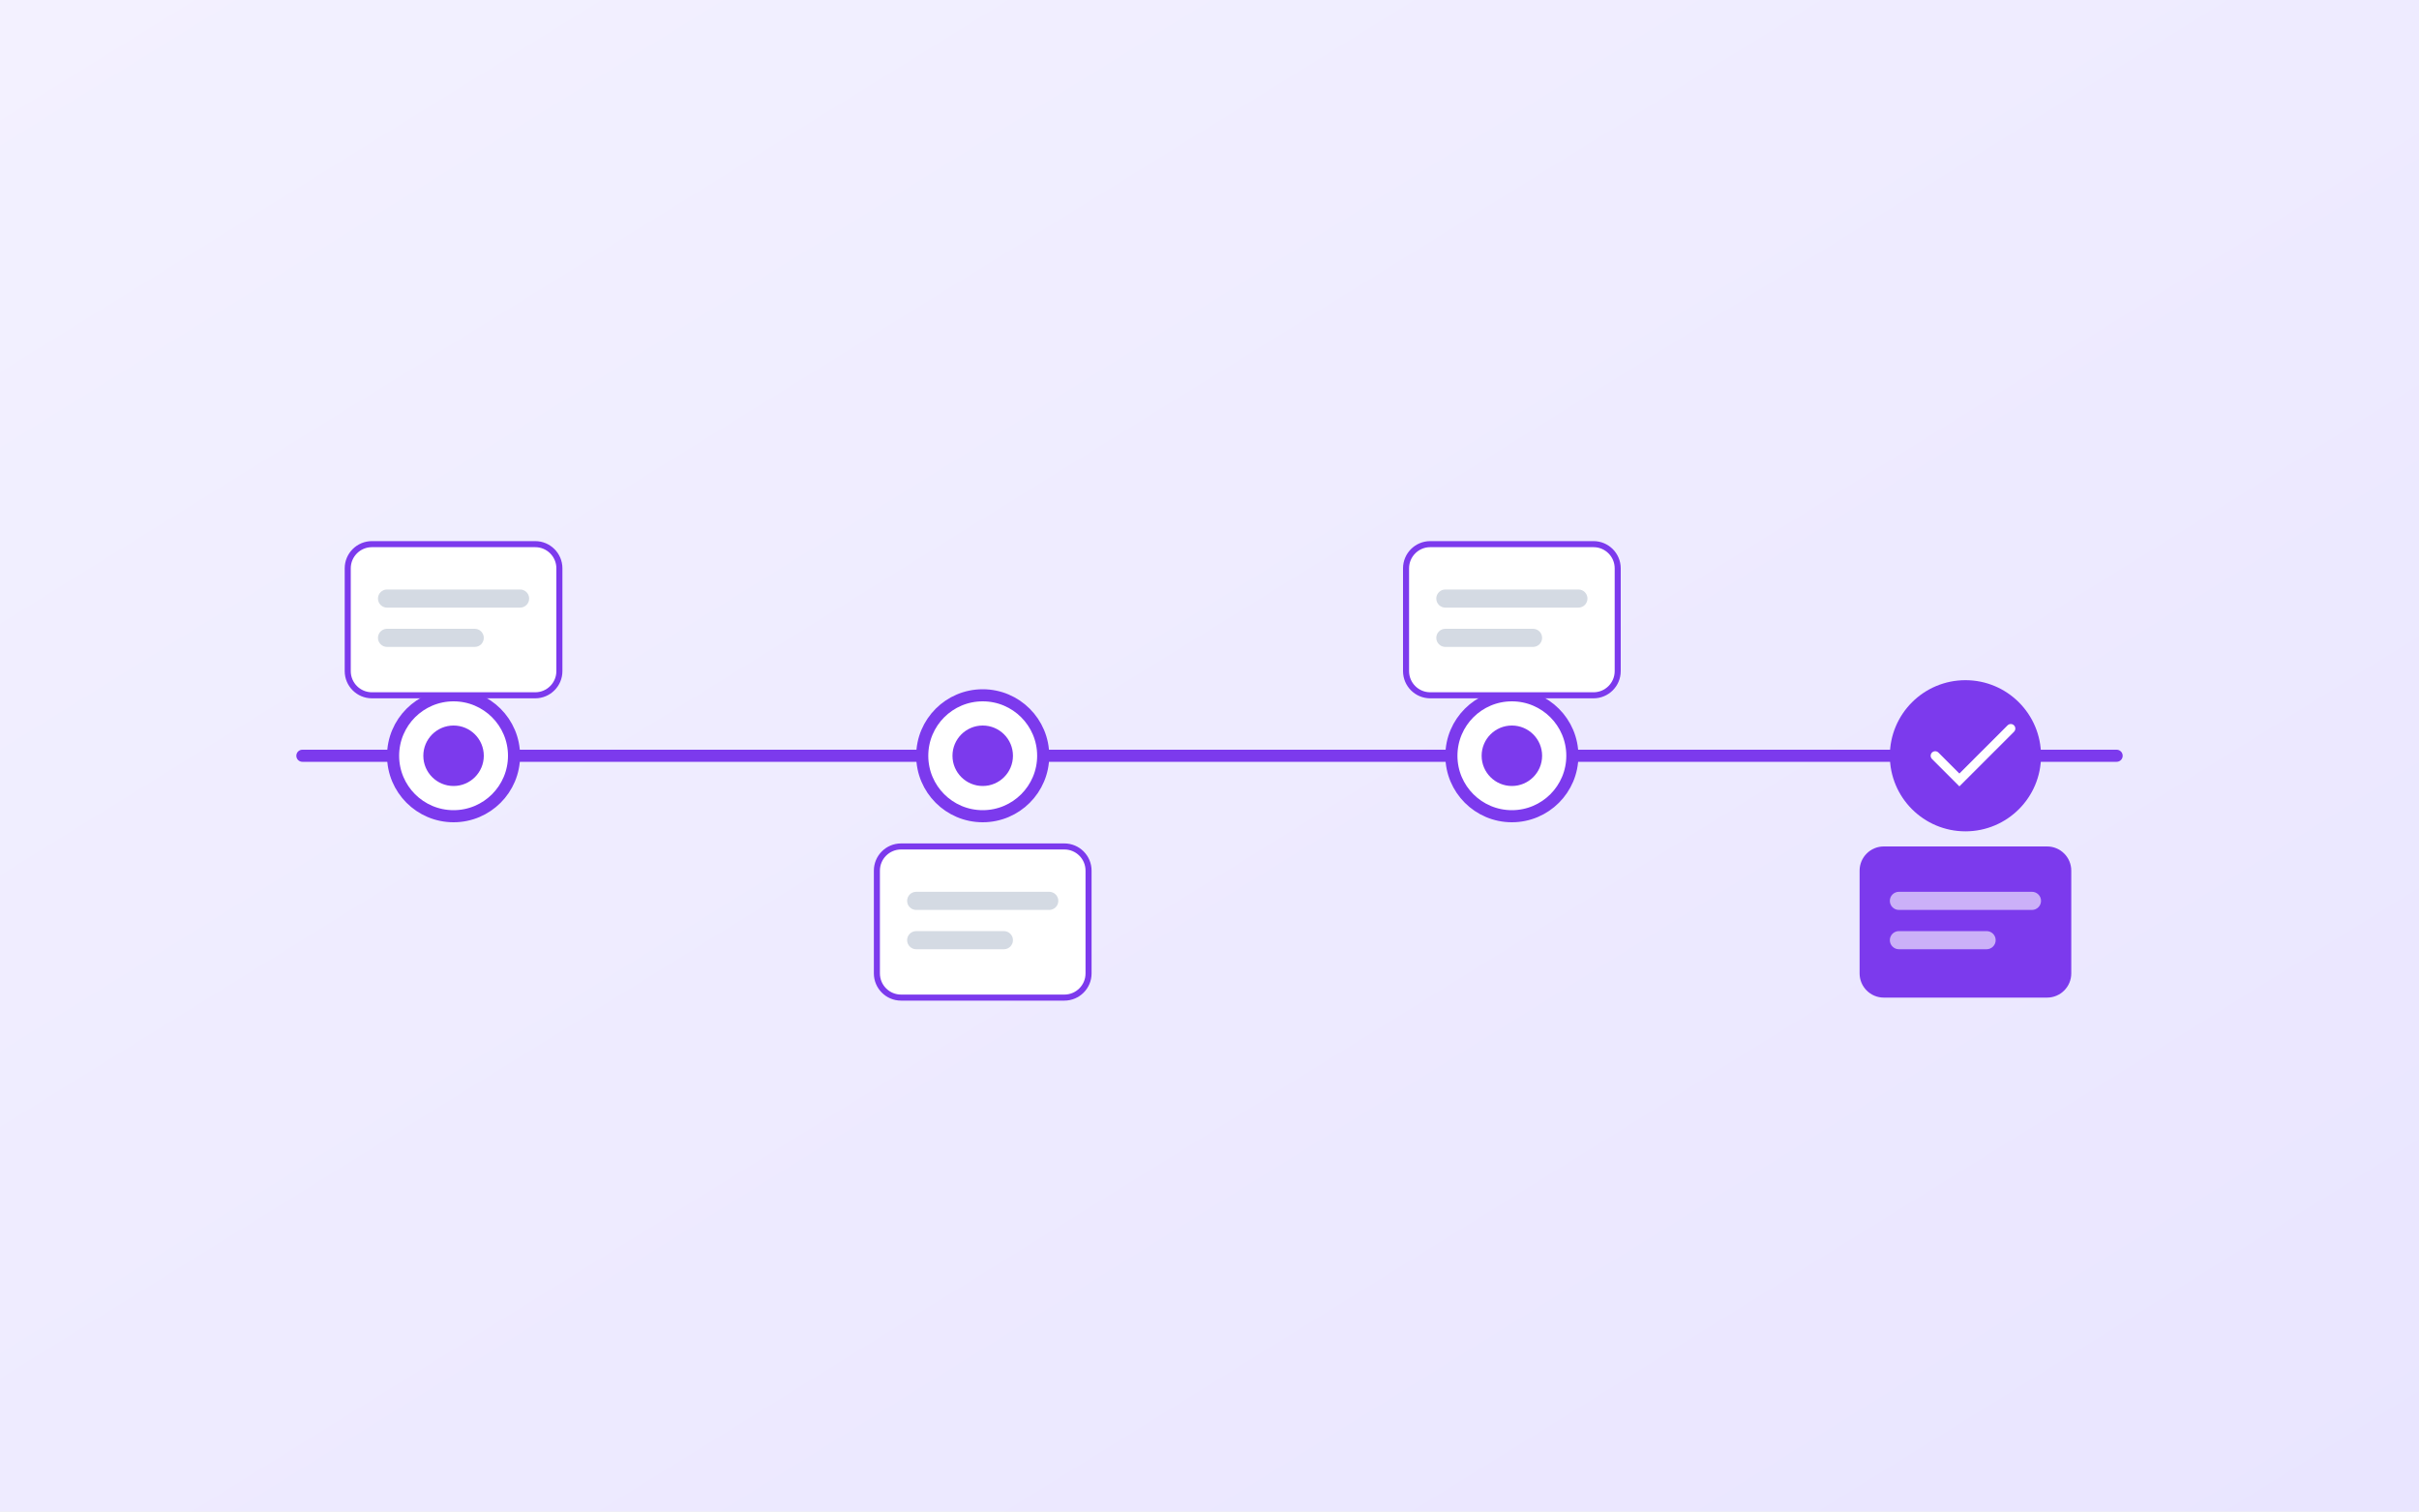
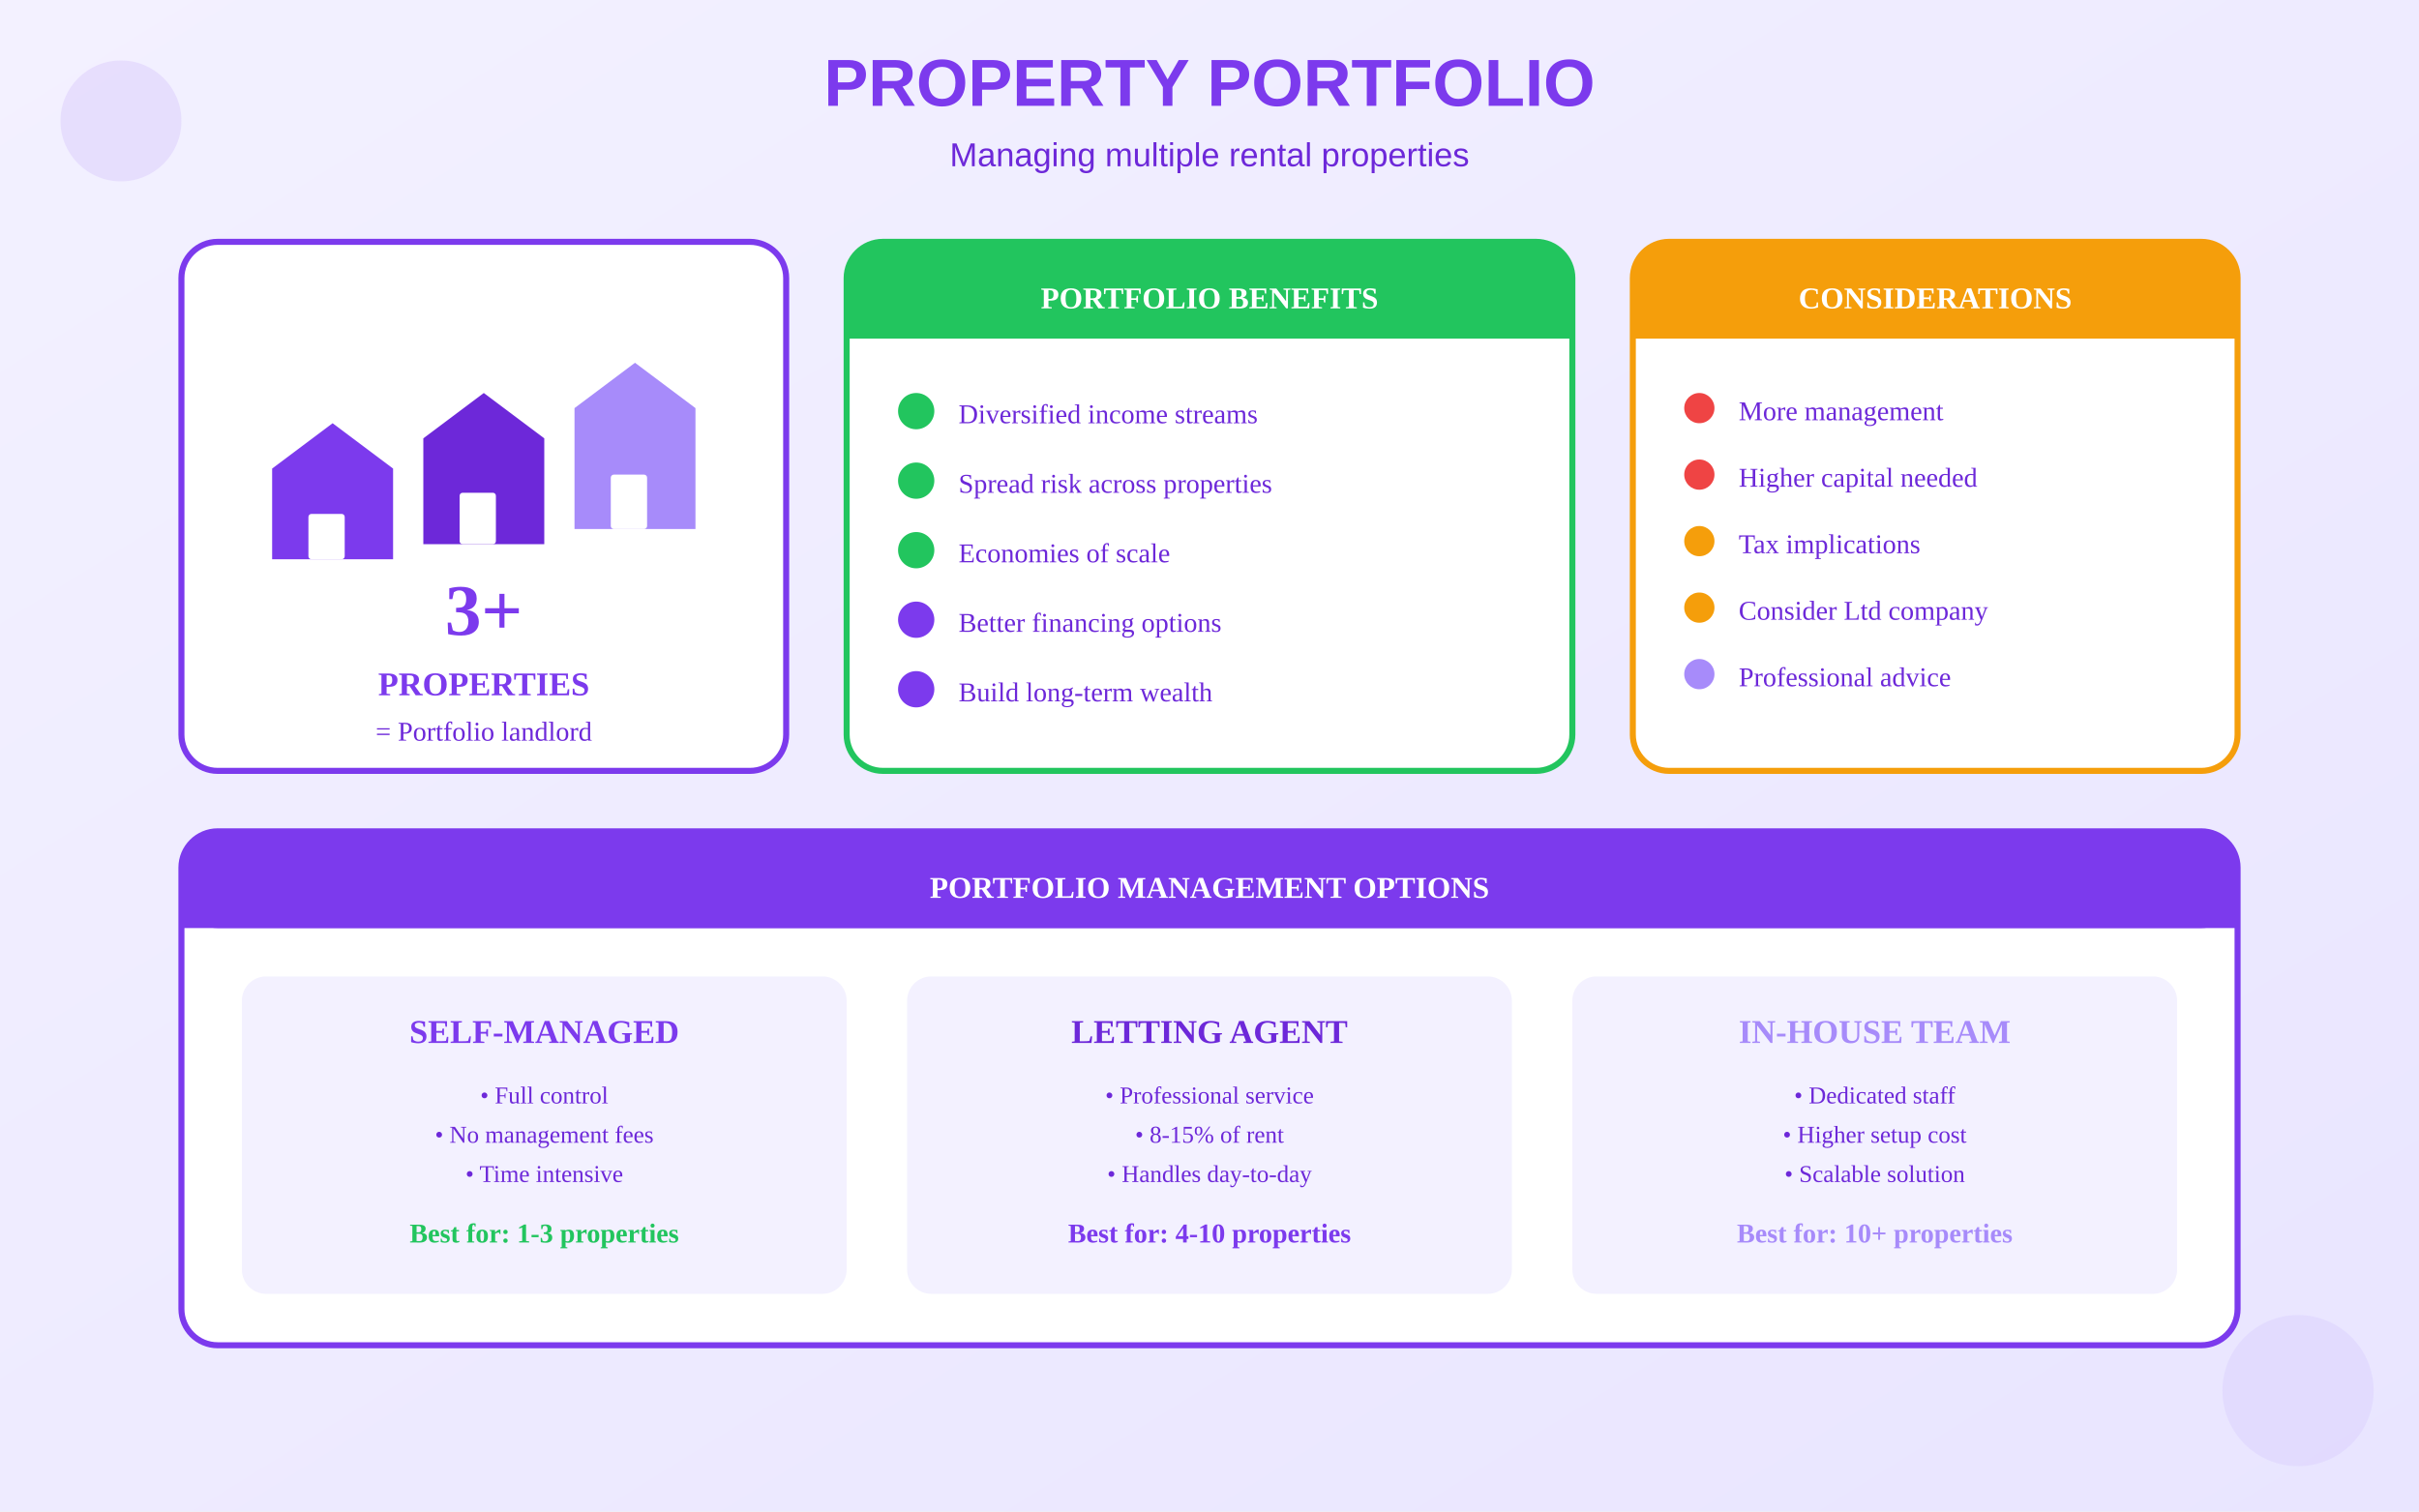
<svg xmlns="http://www.w3.org/2000/svg" viewBox="0 0 800 500">
  <defs>
    <linearGradient id="bgGrad" x1="0%" y1="0%" x2="100%" y2="100%">
      <stop offset="0%" style="stop-color:#F3F1FF" />
      <stop offset="100%" style="stop-color:#E9E5FF" />
    </linearGradient>
  </defs>
  <rect width="800" height="500" fill="url(#bgGrad)" />
-   <line x1="100" y1="250" x2="700" y2="250" stroke="#7C3AED" stroke-width="4" stroke-linecap="round" />
-   <g>
-     <circle cx="150" cy="250" r="20" fill="white" stroke="#7C3AED" stroke-width="4" />
-     <circle cx="150" cy="250" r="10" fill="#7C3AED" />
-     <rect x="115" y="180" width="70" height="50" rx="8" fill="white" stroke="#7C3AED" stroke-width="2" />
-     <rect x="125" y="195" width="50" height="6" rx="3" fill="#94A3B8" opacity="0.4" />
-     <rect x="125" y="208" width="35" height="6" rx="3" fill="#94A3B8" opacity="0.4" />
-     <circle cx="325" cy="250" r="20" fill="white" stroke="#7C3AED" stroke-width="4" />
-     <circle cx="325" cy="250" r="10" fill="#7C3AED" />
-     <rect x="290" y="280" width="70" height="50" rx="8" fill="white" stroke="#7C3AED" stroke-width="2" />
-     <rect x="300" y="295" width="50" height="6" rx="3" fill="#94A3B8" opacity="0.4" />
-     <rect x="300" y="308" width="35" height="6" rx="3" fill="#94A3B8" opacity="0.4" />
-     <circle cx="500" cy="250" r="20" fill="white" stroke="#7C3AED" stroke-width="4" />
-     <circle cx="500" cy="250" r="10" fill="#7C3AED" />
-     <rect x="465" y="180" width="70" height="50" rx="8" fill="white" stroke="#7C3AED" stroke-width="2" />
-     <rect x="475" y="195" width="50" height="6" rx="3" fill="#94A3B8" opacity="0.4" />
-     <rect x="475" y="208" width="35" height="6" rx="3" fill="#94A3B8" opacity="0.4" />
-     <circle cx="650" cy="250" r="25" fill="#7C3AED" />
-     <path d="M640 250 L648 258 L665 241" stroke="white" stroke-width="3" fill="none" stroke-linecap="round" />
-     <rect x="615" y="280" width="70" height="50" rx="8" fill="#7C3AED" />
-     <rect x="625" y="295" width="50" height="6" rx="3" fill="white" opacity="0.6" />
-     <rect x="625" y="308" width="35" height="6" rx="3" fill="white" opacity="0.6" />
+   <text x="400" y="35" text-anchor="middle" fill="#7C3AED" font-size="22" font-weight="bold" font-family="Arial">PROPERTY PORTFOLIO</text>
+   <text x="400" y="55" text-anchor="middle" fill="#6D28D9" font-size="11" font-family="Arial">Managing multiple rental properties</text>
+   <g transform="translate(60, 80)">
+     <rect x="0" y="0" width="200" height="175" rx="12" fill="white" stroke="#7C3AED" stroke-width="2" />
+     <g transform="translate(25, 25)">
+       <g transform="translate(0, 30)">
+         <path d="M25 5 L45 20 L45 50 L5 50 L5 20 Z" fill="#7C3AED" />
+         <rect x="17" y="35" width="12" height="15" rx="1" fill="white" />
+       </g>
+       <g transform="translate(50, 20)">
+         <path d="M25 5 L45 20 L45 55 L5 55 L5 20 Z" fill="#6D28D9" />
+         <rect x="17" y="38" width="12" height="17" rx="1" fill="white" />
+       </g>
+       <g transform="translate(100, 10)">
+         <path d="M25 5 L45 20 L45 60 L5 60 L5 20 Z" fill="#A78BFA" />
+         <rect x="17" y="42" width="12" height="18" rx="1" fill="white" />
+       </g>
+     </g>
+     <text x="100" y="130" text-anchor="middle" fill="#7C3AED" font-size="24" font-weight="bold">3+</text>
+     <text x="100" y="150" text-anchor="middle" fill="#7C3AED" font-size="11" font-weight="bold">PROPERTIES</text>
+     <text x="100" y="165" text-anchor="middle" fill="#6D28D9" font-size="9">= Portfolio landlord</text>
  </g>
+   <g transform="translate(280, 80)">
+     <rect x="0" y="0" width="240" height="175" rx="12" fill="white" stroke="#22C55E" stroke-width="2" />
+     <rect x="0" y="0" width="240" height="32" rx="12" fill="#22C55E" />
+     <rect x="0" y="20" width="240" height="12" fill="#22C55E" />
+     <text x="120" y="22" text-anchor="middle" fill="white" font-size="10" font-weight="bold">PORTFOLIO BENEFITS</text>
+     <g transform="translate(15, 48)">
+       <circle cx="8" cy="8" r="6" fill="#22C55E" />
+       <text x="22" y="12" fill="#6D28D9" font-size="9">Diversified income streams</text>
+     </g>
+     <g transform="translate(15, 71)">
+       <circle cx="8" cy="8" r="6" fill="#22C55E" />
+       <text x="22" y="12" fill="#6D28D9" font-size="9">Spread risk across properties</text>
+     </g>
+     <g transform="translate(15, 94)">
+       <circle cx="8" cy="8" r="6" fill="#22C55E" />
+       <text x="22" y="12" fill="#6D28D9" font-size="9">Economies of scale</text>
+     </g>
+     <g transform="translate(15, 117)">
+       <circle cx="8" cy="8" r="6" fill="#7C3AED" />
+       <text x="22" y="12" fill="#6D28D9" font-size="9">Better financing options</text>
+     </g>
+     <g transform="translate(15, 140)">
+       <circle cx="8" cy="8" r="6" fill="#7C3AED" />
+       <text x="22" y="12" fill="#6D28D9" font-size="9">Build long-term wealth</text>
+     </g>
+   </g>
+   <g transform="translate(540, 80)">
+     <rect x="0" y="0" width="200" height="175" rx="12" fill="white" stroke="#F59E0B" stroke-width="2" />
+     <rect x="0" y="0" width="200" height="32" rx="12" fill="#F59E0B" />
+     <rect x="0" y="20" width="200" height="12" fill="#F59E0B" />
+     <text x="100" y="22" text-anchor="middle" fill="white" font-size="10" font-weight="bold">CONSIDERATIONS</text>
+     <g transform="translate(15, 48)">
+       <circle cx="7" cy="7" r="5" fill="#EF4444" />
+       <text x="20" y="11" fill="#6D28D9" font-size="9">More management</text>
+     </g>
+     <g transform="translate(15, 70)">
+       <circle cx="7" cy="7" r="5" fill="#EF4444" />
+       <text x="20" y="11" fill="#6D28D9" font-size="9">Higher capital needed</text>
+     </g>
+     <g transform="translate(15, 92)">
+       <circle cx="7" cy="7" r="5" fill="#F59E0B" />
+       <text x="20" y="11" fill="#6D28D9" font-size="9">Tax implications</text>
+     </g>
+     <g transform="translate(15, 114)">
+       <circle cx="7" cy="7" r="5" fill="#F59E0B" />
+       <text x="20" y="11" fill="#6D28D9" font-size="9">Consider Ltd company</text>
+     </g>
+     <g transform="translate(15, 136)">
+       <circle cx="7" cy="7" r="5" fill="#A78BFA" />
+       <text x="20" y="11" fill="#6D28D9" font-size="9">Professional advice</text>
+     </g>
+   </g>
+   <g transform="translate(60, 275)">
+     <rect x="0" y="0" width="680" height="170" rx="12" fill="white" stroke="#7C3AED" stroke-width="2" />
+     <rect x="0" y="0" width="680" height="32" rx="12" fill="#7C3AED" />
+     <rect x="0" y="20" width="680" height="12" fill="#7C3AED" />
+     <text x="340" y="22" text-anchor="middle" fill="white" font-size="10" font-weight="bold">PORTFOLIO MANAGEMENT OPTIONS</text>
+     <g transform="translate(20, 48)">
+       <rect x="0" y="0" width="200" height="105" rx="8" fill="#F3F1FF" />
+       <text x="100" y="22" text-anchor="middle" fill="#7C3AED" font-size="11" font-weight="bold">SELF-MANAGED</text>
+       <text x="100" y="42" text-anchor="middle" fill="#6D28D9" font-size="8">• Full control</text>
+       <text x="100" y="55" text-anchor="middle" fill="#6D28D9" font-size="8">• No management fees</text>
+       <text x="100" y="68" text-anchor="middle" fill="#6D28D9" font-size="8">• Time intensive</text>
+       <text x="100" y="88" text-anchor="middle" fill="#22C55E" font-size="9" font-weight="bold">Best for: 1-3 properties</text>
+     </g>
+     <g transform="translate(240, 48)">
+       <rect x="0" y="0" width="200" height="105" rx="8" fill="#F3F1FF" />
+       <text x="100" y="22" text-anchor="middle" fill="#6D28D9" font-size="11" font-weight="bold">LETTING AGENT</text>
+       <text x="100" y="42" text-anchor="middle" fill="#6D28D9" font-size="8">• Professional service</text>
+       <text x="100" y="55" text-anchor="middle" fill="#6D28D9" font-size="8">• 8-15% of rent</text>
+       <text x="100" y="68" text-anchor="middle" fill="#6D28D9" font-size="8">• Handles day-to-day</text>
+       <text x="100" y="88" text-anchor="middle" fill="#7C3AED" font-size="9" font-weight="bold">Best for: 4-10 properties</text>
+     </g>
+     <g transform="translate(460, 48)">
+       <rect x="0" y="0" width="200" height="105" rx="8" fill="#F3F1FF" />
+       <text x="100" y="22" text-anchor="middle" fill="#A78BFA" font-size="11" font-weight="bold">IN-HOUSE TEAM</text>
+       <text x="100" y="42" text-anchor="middle" fill="#6D28D9" font-size="8">• Dedicated staff</text>
+       <text x="100" y="55" text-anchor="middle" fill="#6D28D9" font-size="8">• Higher setup cost</text>
+       <text x="100" y="68" text-anchor="middle" fill="#6D28D9" font-size="8">• Scalable solution</text>
+       <text x="100" y="88" text-anchor="middle" fill="#A78BFA" font-size="9" font-weight="bold">Best for: 10+ properties</text>
+     </g>
+   </g>
+   <circle cx="40" cy="40" r="20" fill="#7C3AED" opacity="0.1" />
+   <circle cx="760" cy="460" r="25" fill="#A78BFA" opacity="0.12" />
</svg>
